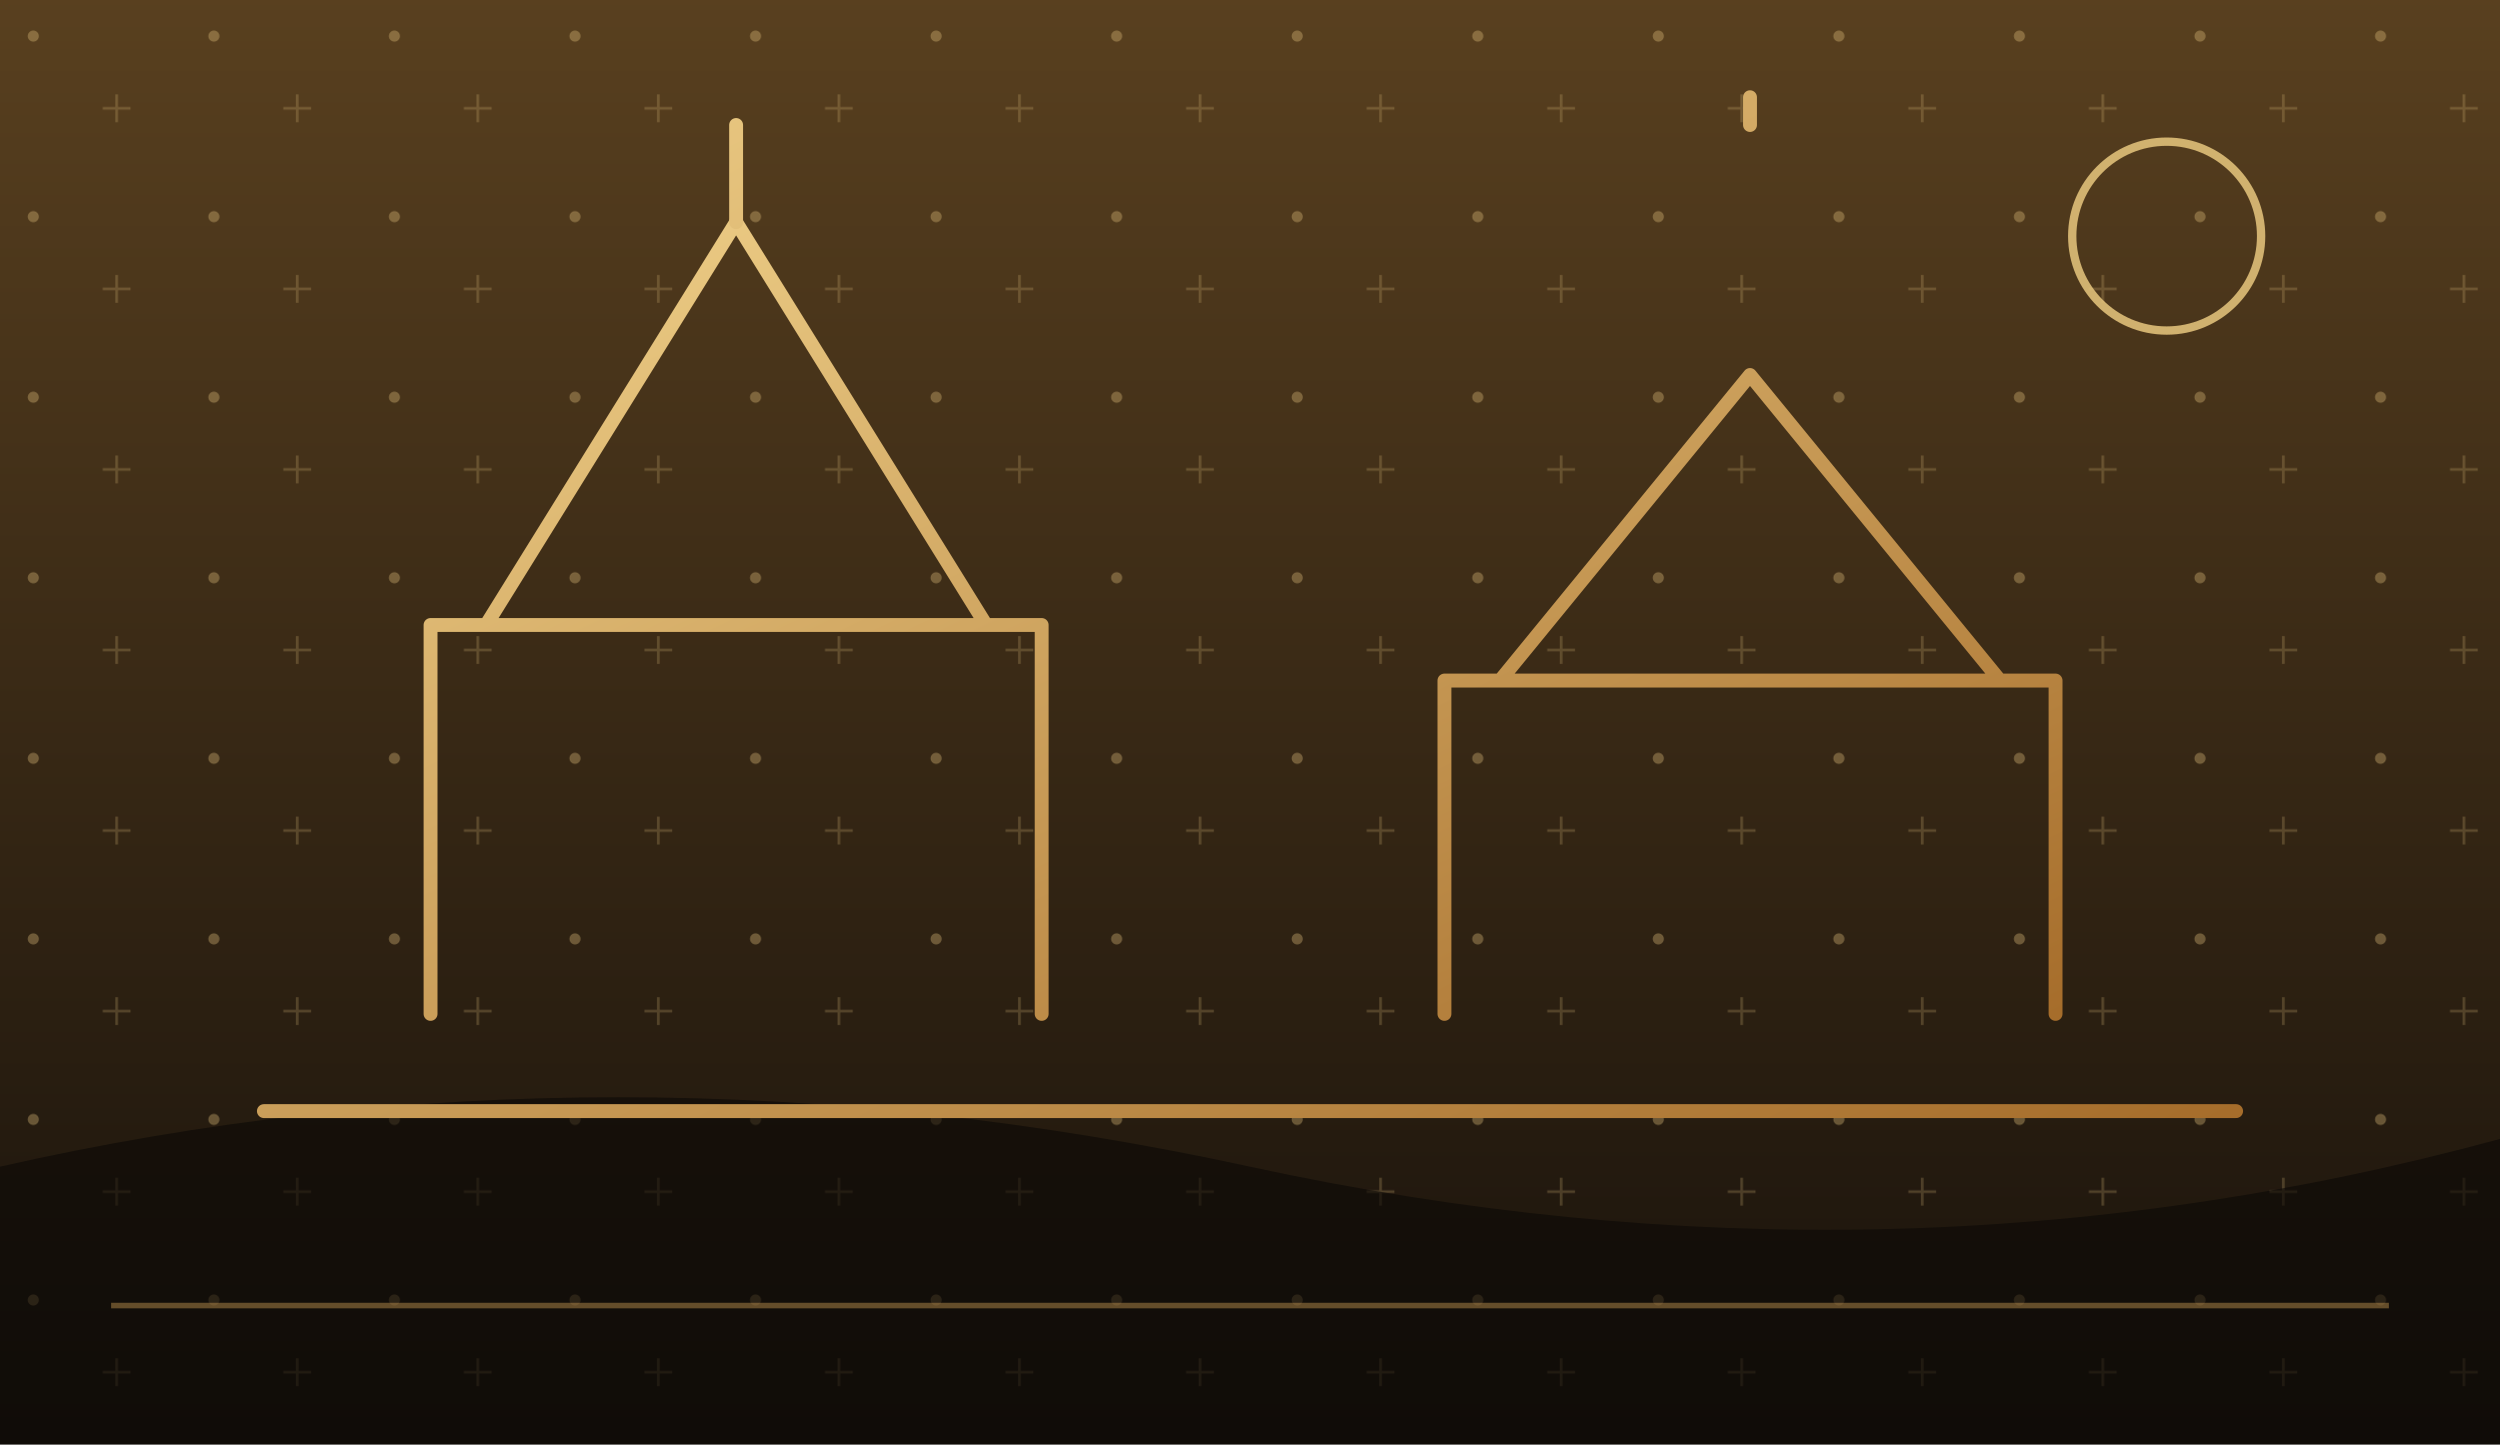
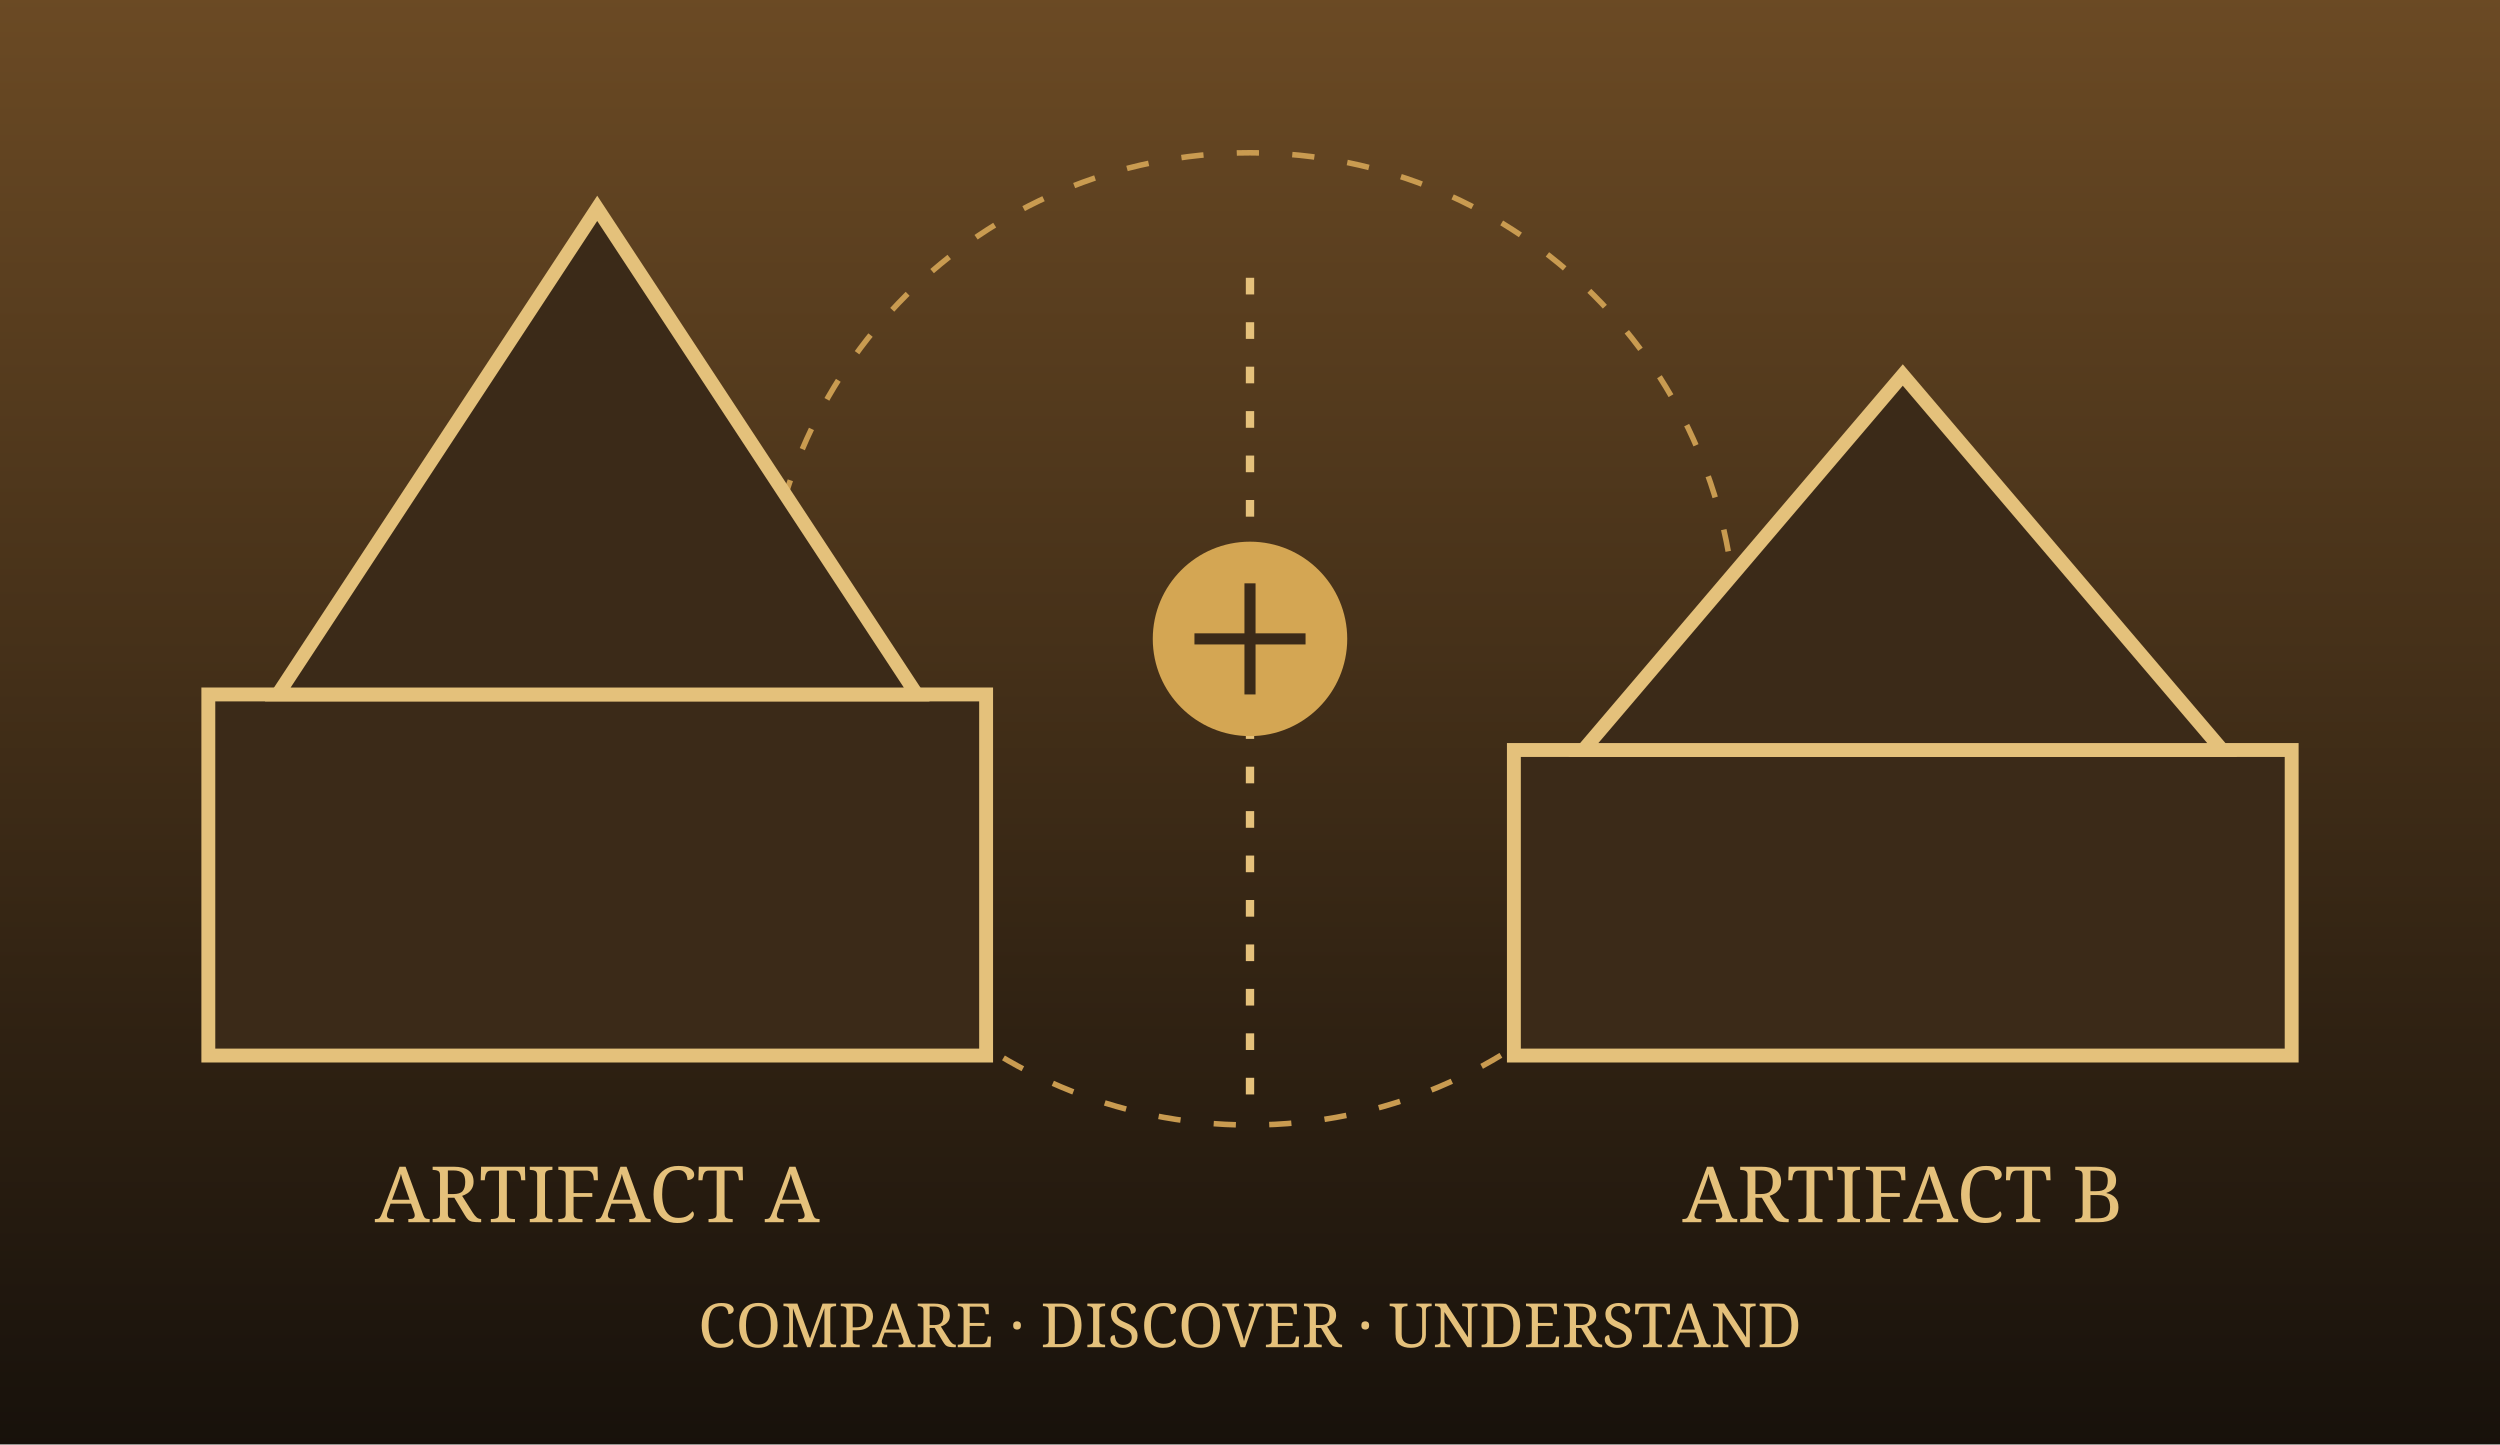
- <svg xmlns="http://www.w3.org/2000/svg" viewBox="0 0 900 520" role="img" aria-label="compare">
+ <svg xmlns="http://www.w3.org/2000/svg" viewBox="0 0 900 520">
  <defs>
-     <linearGradient id="bg" x2="0" y2="1">
-       <stop stop-color="#59401f" />
+     <linearGradient id="b" x2="0" y2="1">
+       <stop stop-color="#6b4a24" />
      <stop offset="1" stop-color="#17110b" />
    </linearGradient>
-     <linearGradient id="gold" x2="1" y2="1">
-       <stop stop-color="#f0d18a" />
-       <stop offset="1" stop-color="#a66d2b" />
-     </linearGradient>
-     <pattern id="stars" width="65" height="65" patternUnits="userSpaceOnUse">
-       <circle cx="12" cy="13" r="2" fill="#e5c47f" opacity=".35" />
-       <path d="M42 34v10m-5-5h10" stroke="#e5c47f" opacity=".22" />
-     </pattern>
  </defs>
-   <rect width="900" height="520" fill="url(#bg)" />
-   <rect width="900" height="520" fill="url(#stars)" />
-   <path d="M0 420 Q220 370 450 420 T900 410 V520 H0Z" fill="#0c0906" opacity=".65" />
-   <g fill="none" stroke="url(#gold)" stroke-width="5" stroke-linecap="round" stroke-linejoin="round">
-     <path d="M125 365h285M490 365h285" />
-     <path d="M155 365V225h220v140M175 225l90-145 90 145M520 365V245h220v120M540 245l90-110 90 110" />
-     <path d="M265 80v-35m365 0v-10M95 400h710" />
-     <path d="M450 120v270" stroke-dasharray="7 12" opacity=".55" />
+   <rect width="900" height="520" fill="url(#b)" />
+   <circle cx="450" cy="230" r="175" fill="none" stroke="#c99b50" stroke-width="2" stroke-dasharray="8 12" />
+   <g fill="#3b2a18" stroke="#e4c17b" stroke-width="5">
+     <path d="M75 380V250h280v130z" />
+     <path d="M100 250l115-175 115 175z" />
+     <path d="M545 380V270h280v110z" />
+     <path d="M570 270l115-135 115 135z" />
  </g>
-   <g fill="#e8c77e" opacity=".85">
-     <circle cx="780" cy="85" r="34" fill="none" stroke="#e8c77e" stroke-width="3" />
-     <path d="M780 40v-16m0 122v-16m-45-45h-16m122 0h-16" stroke-width="3" />
+   <path d="M450 100v300" stroke="#e5c17b" stroke-width="3" stroke-dasharray="6 10" />
+   <g fill="#e5c17b" font-family="serif" font-size="28" text-anchor="middle">
+     <text x="215" y="440">ARTIFACT A</text>
+     <text x="685" y="440">ARTIFACT B</text>
+     <text x="450" y="485" font-size="22">COMPARE · DISCOVER · UNDERSTAND</text>
  </g>
-   <path d="M40 470H860" stroke="#c79a51" stroke-width="2" opacity=".45" />
+   <circle cx="450" cy="230" r="35" fill="#d4a653" />
+   <path d="M430 230h40m-20-20v40" stroke="#3b2a18" stroke-width="4" />
</svg>
